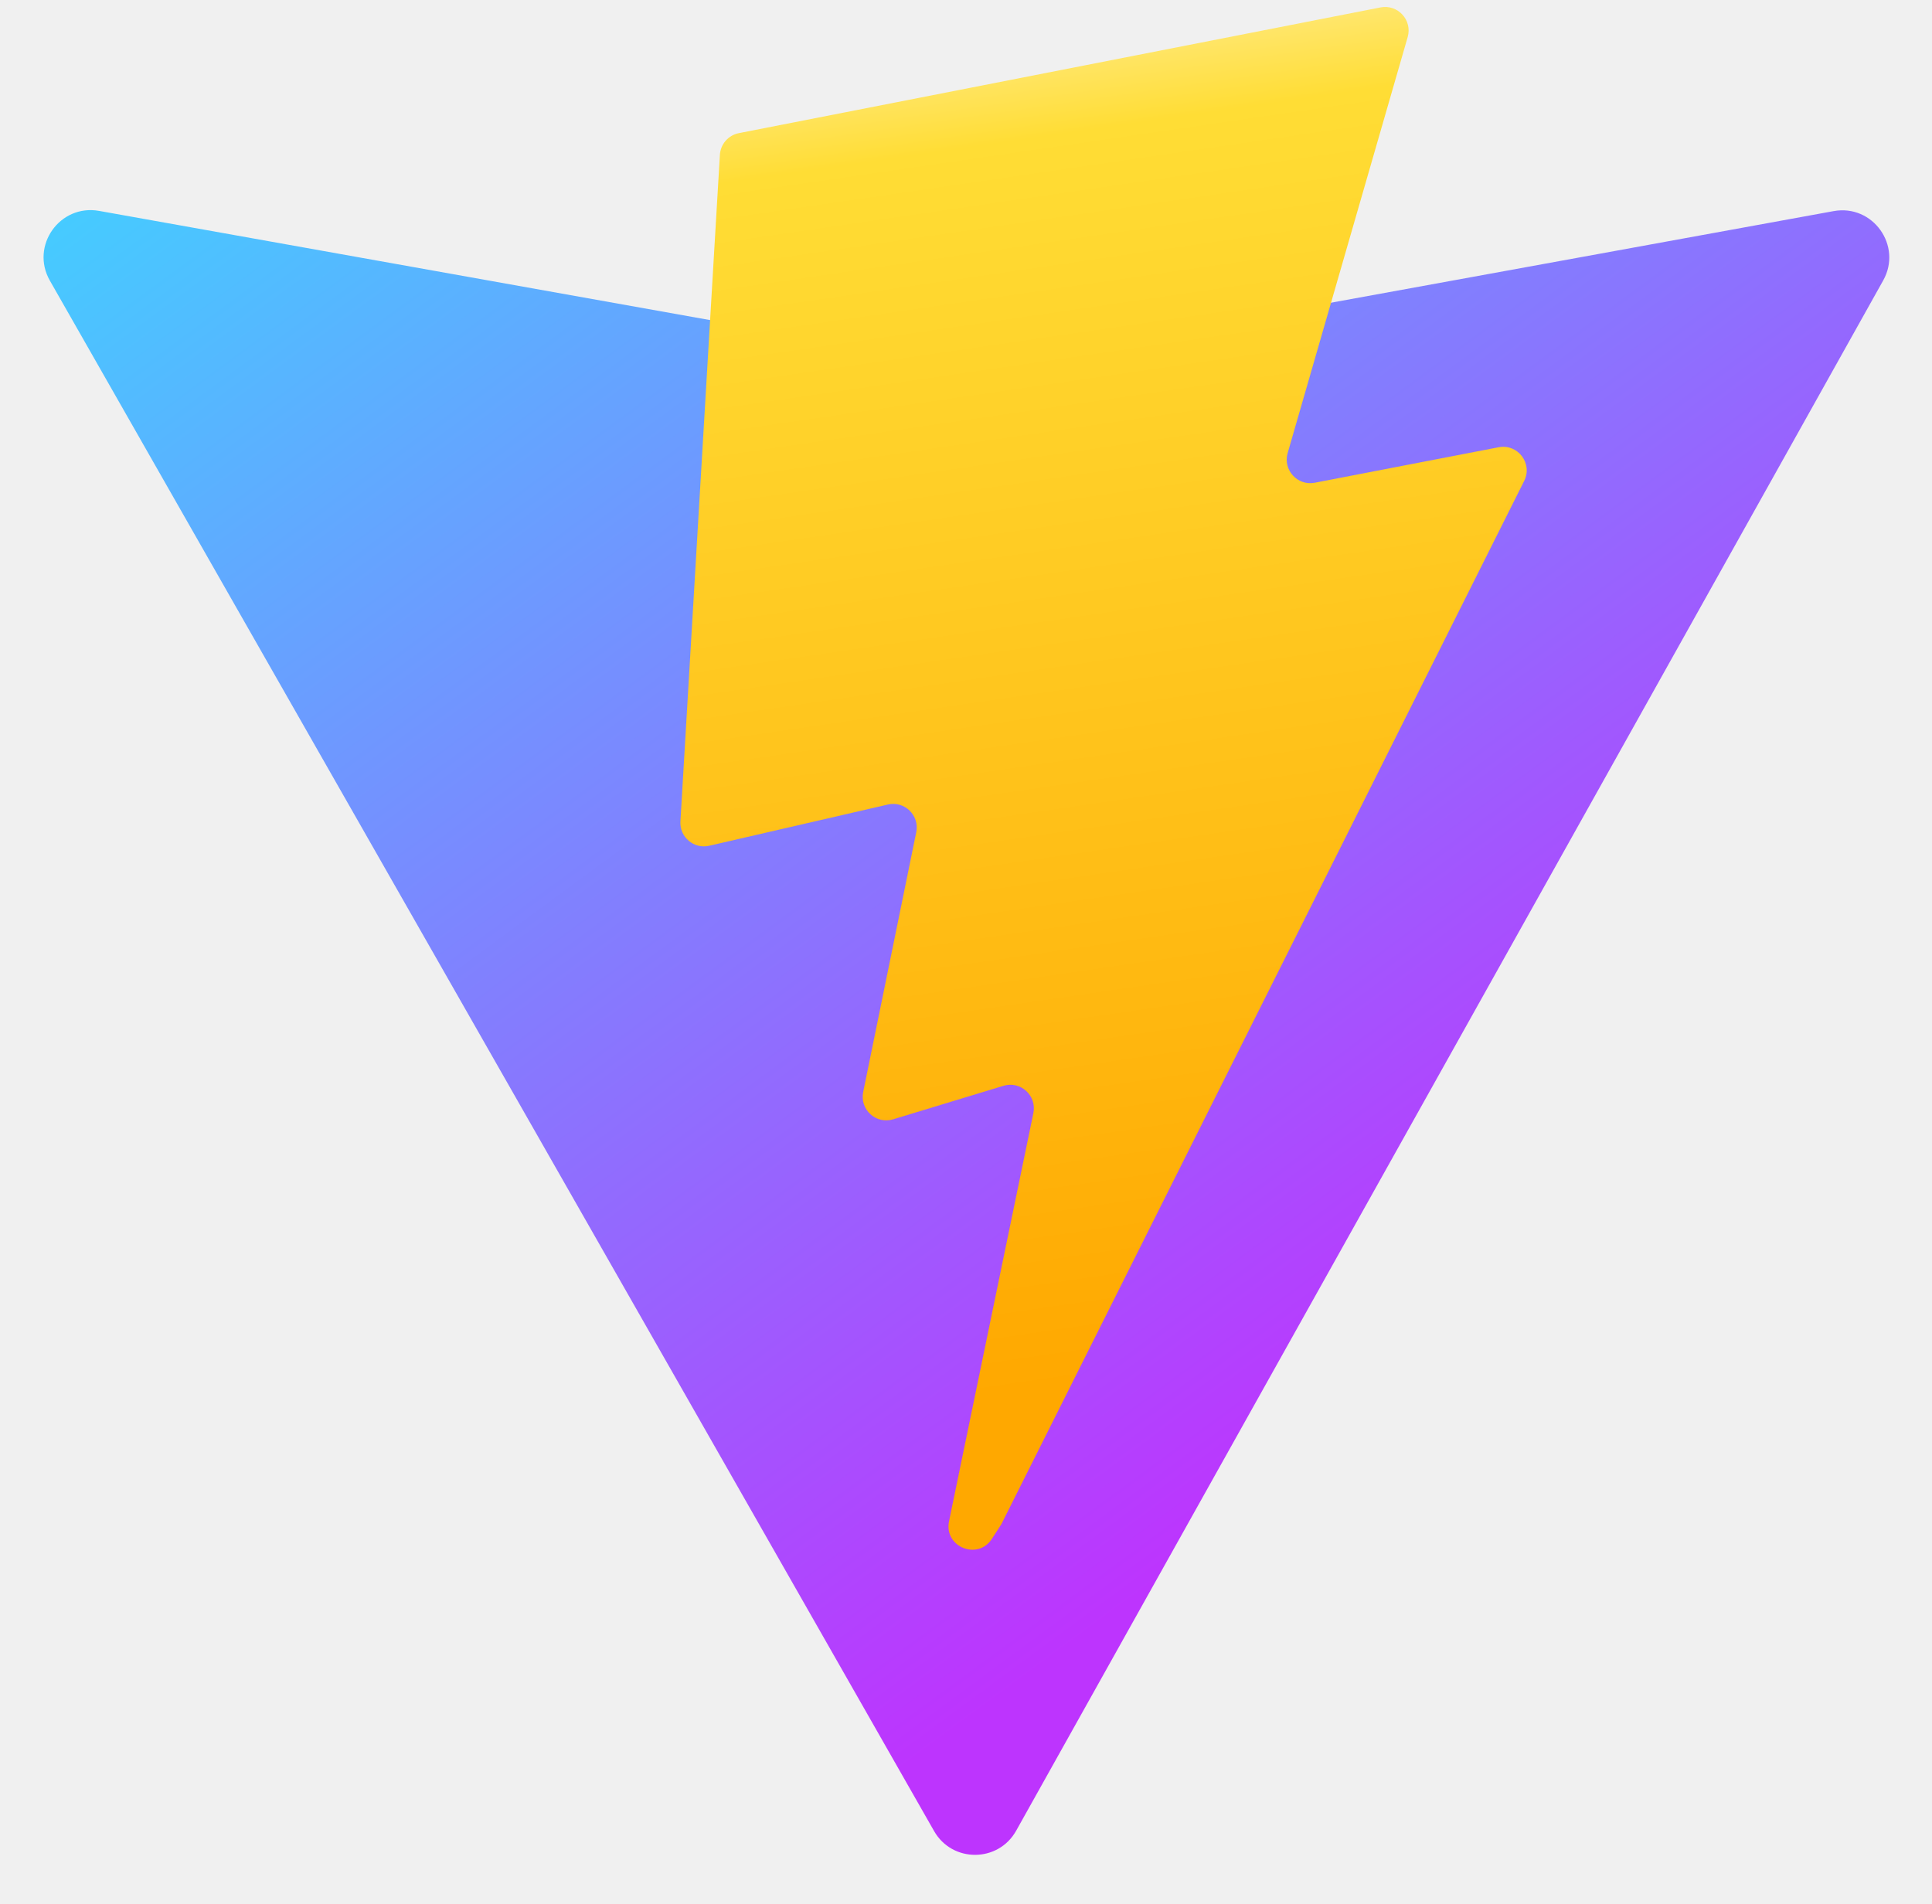
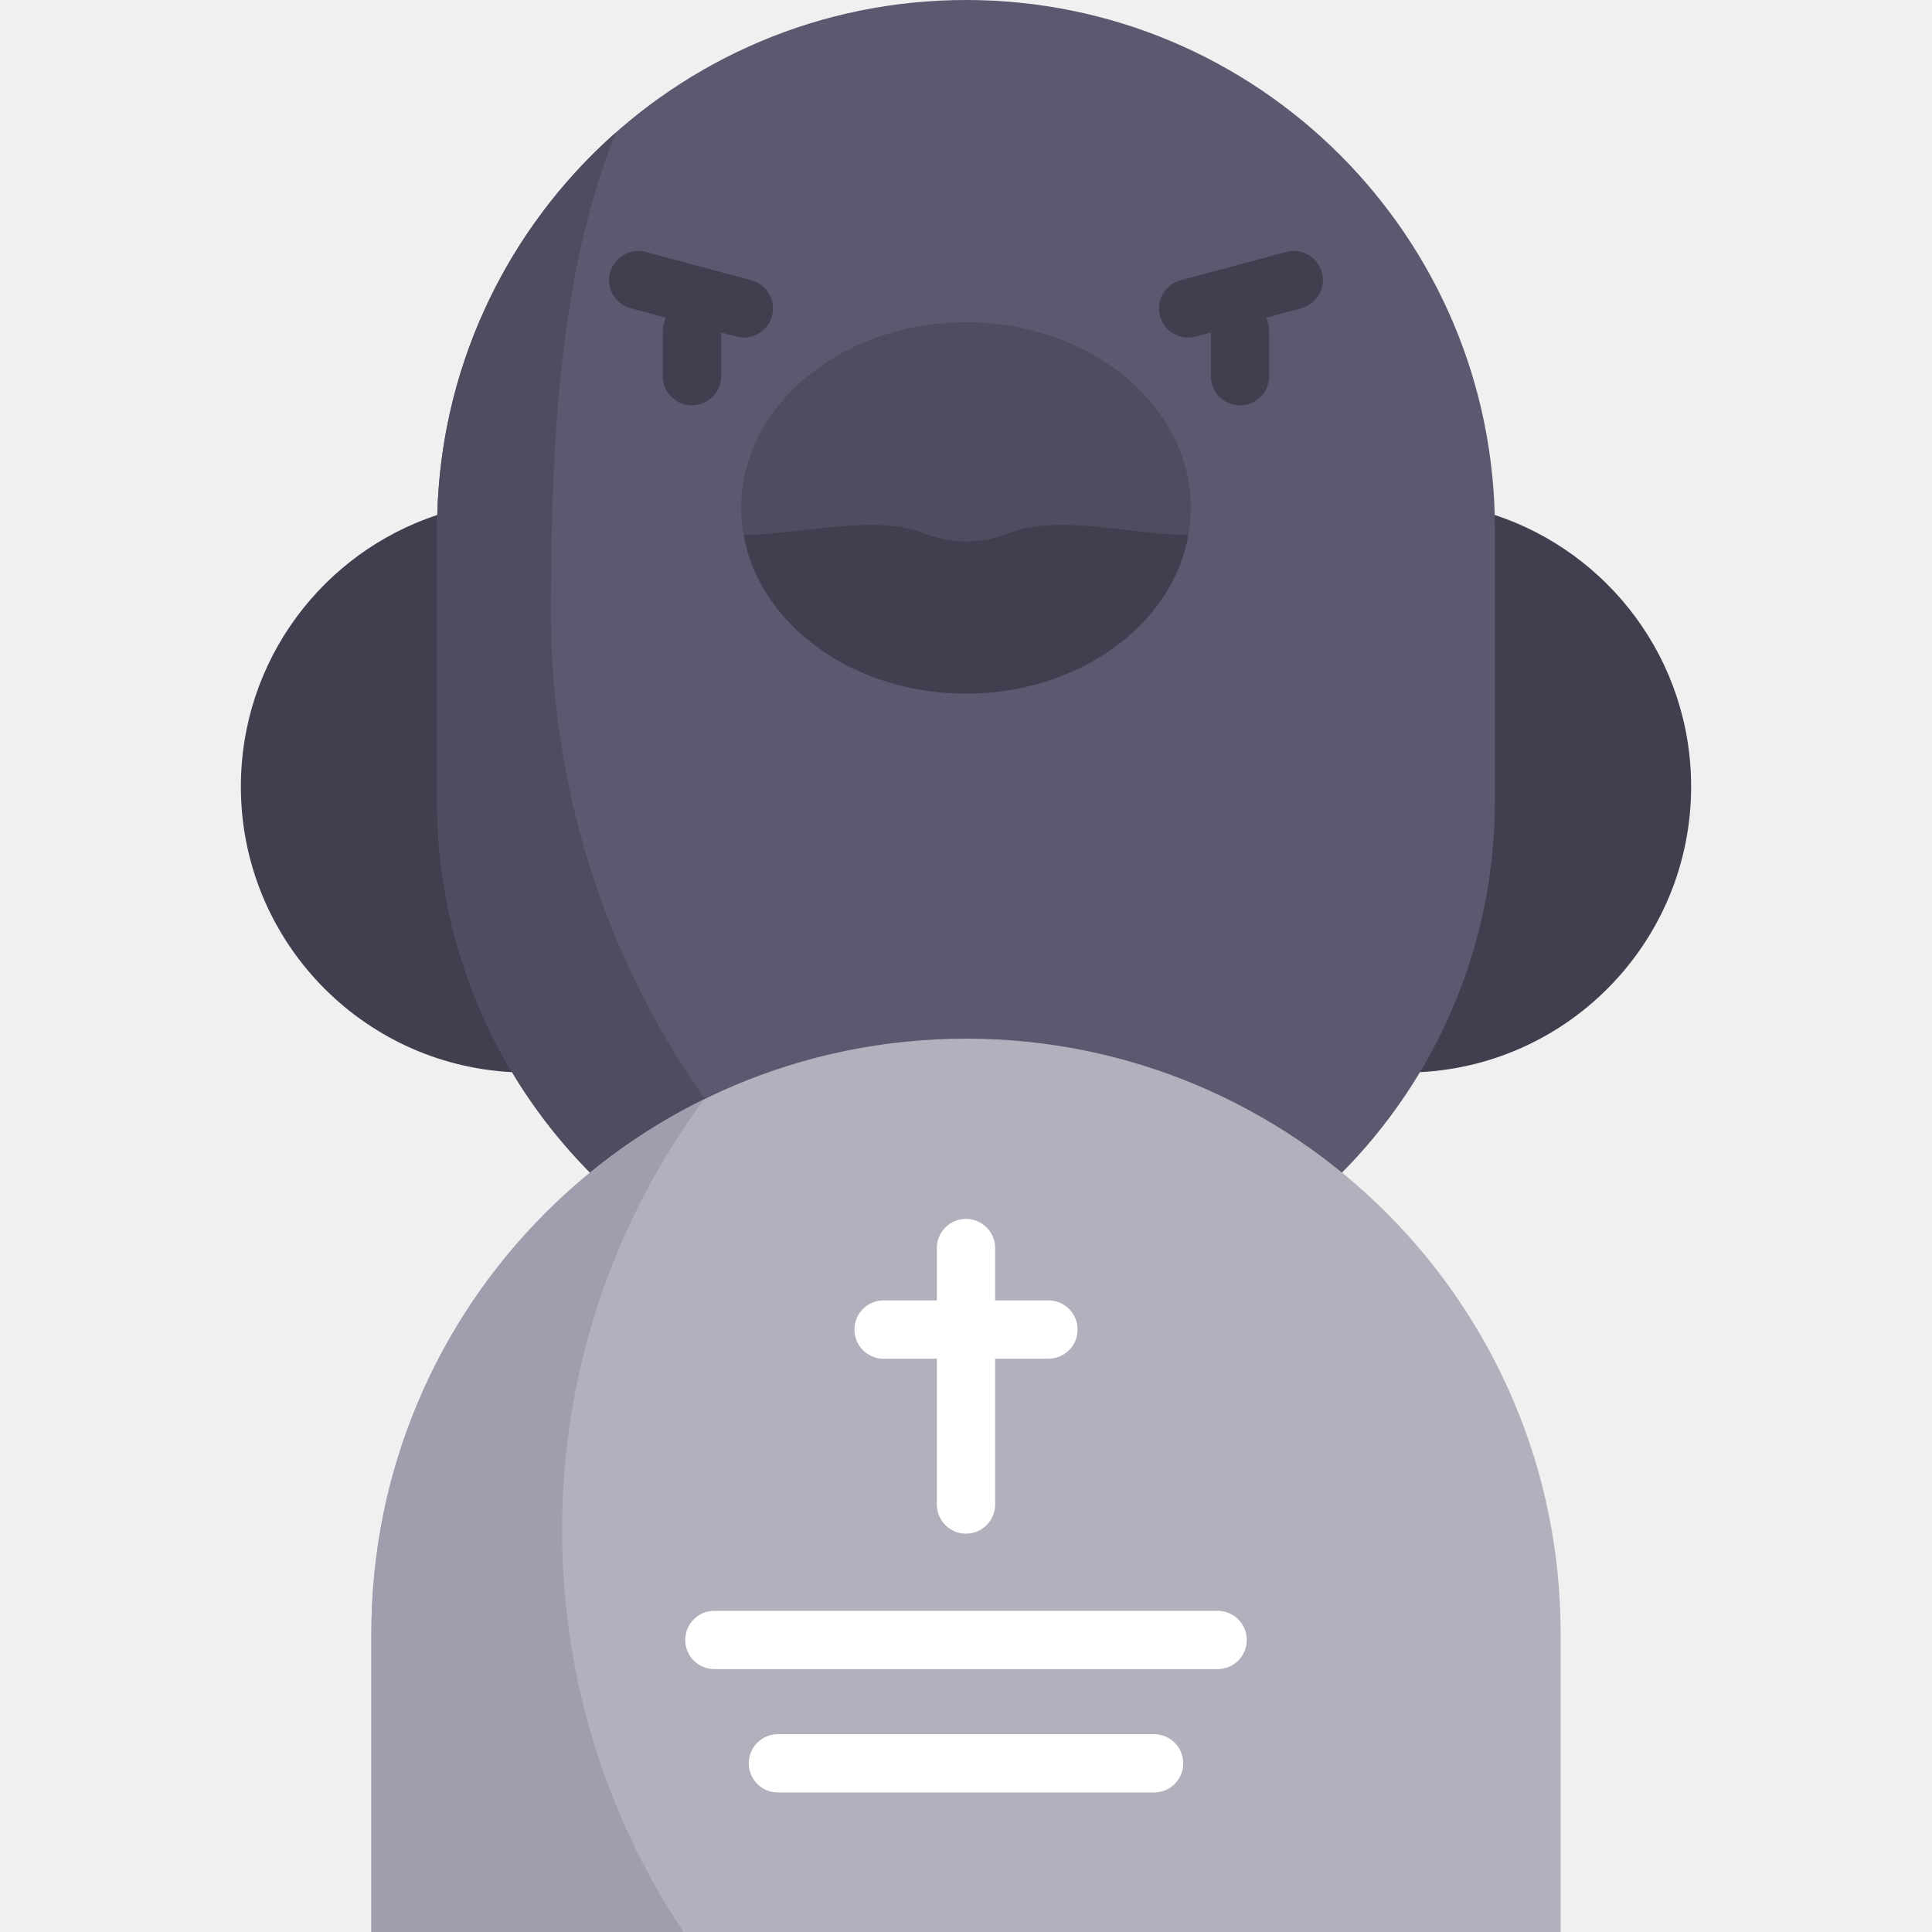
- <svg xmlns="http://www.w3.org/2000/svg" width="410" height="404" viewBox="0 0 410 404" fill="none">
-   <path d="M399.641 59.525L215.643 388.545C211.844 395.338 202.084 395.378 198.228 388.618L10.582 59.556C6.381 52.19 12.68 43.267 21.028 44.759L205.223 77.682C206.398 77.892 207.601 77.89 208.776 77.676L389.119 44.806C397.439 43.289 403.768 52.143 399.641 59.525Z" fill="url(#paint0_linear)" />
-   <path d="M292.965 1.574L156.801 28.255C154.563 28.694 152.906 30.59 152.771 32.866L144.395 174.33C144.198 177.662 147.258 180.248 150.51 179.498L188.42 170.749C191.967 169.931 195.172 173.055 194.443 176.622L183.18 231.775C182.422 235.487 185.907 238.661 189.532 237.56L212.947 230.446C216.577 229.344 220.065 232.527 219.297 236.242L201.398 322.875C200.278 328.294 207.486 331.249 210.492 326.603L212.5 323.5L323.454 102.072C325.312 98.365 322.108 94.137 318.036 94.923L279.014 102.454C275.347 103.161 272.227 99.746 273.262 96.158L298.731 7.867C299.767 4.273 296.636 0.855 292.965 1.574Z" fill="url(#paint1_linear)" />
-   <defs>
-     <linearGradient id="paint0_linear" x1="6" y1="33" x2="235" y2="344" gradientUnits="userSpaceOnUse">
-       <stop stop-color="#41D1FF" />
-       <stop offset="1" stop-color="#BD34FE" />
-     </linearGradient>
-     <linearGradient id="paint1_linear" x1="194.651" y1="8.818" x2="236.076" y2="292.989" gradientUnits="userSpaceOnUse">
-       <stop stop-color="#FFEA83" />
-       <stop offset="0.083" stop-color="#FFDD35" />
-       <stop offset="1" stop-color="#FFA800" />
-     </linearGradient>
-   </defs>
+ <svg xmlns="http://www.w3.org/2000/svg" id="Capa_1" enable-background="new 0 0 497 497" height="512" viewBox="0 0 497 497" width="512">
+   <g>
+     <path d="m365.283 275.805c38.857-1.985 69.753-34.119 69.753-73.47 0-32.578-21.184-60.192-50.522-69.865z" fill="#423e4f" />
+     <path d="m131.717 275.805c-38.857-1.985-69.753-34.119-69.753-73.47 0-32.578 21.184-60.192 50.522-69.865z" fill="#423e4f" />
+     <path d="m248.5 0c-75.145 0-136.061 60.917-136.061 136.061v69.901c0 75.145 60.917 136.061 136.061 136.061 75.145 0 136.061-60.917 136.061-136.061v-69.901c0-75.144-60.916-136.061-136.061-136.061z" fill="#5c586f" />
+     <path d="m191.298 137.69c4.107 23.057 28.155 40.745 57.202 40.745s53.095-17.688 57.202-40.745l-57.202-26.597z" fill="#423e4f" />
+     <path d="m306.332 130.658c0 2.394-.21 4.738-.631 7.031-15.946-.361-33.664-5.539-46.685-.401-6.791 2.674-14.243 2.674-21.034 0-13.021-5.138-30.739.04-46.685.401-.421-2.294-.631-4.637-.631-7.031 0-26.382 25.891-47.767 57.833-47.767s57.833 21.385 57.833 47.767z" fill="#4f4c5f" />
+     <g fill="#423e4f">
+       <path d="m193.292 72.095-27.166-7.279c-3.997-1.068-8.113 1.302-9.186 5.304-1.072 4.001 1.303 8.113 5.304 9.186l9.054 2.426c-.503 1.007-.793 2.14-.793 3.343v11.702c0 4.142 3.358 7.5 7.5 7.5s7.5-3.358 7.5-7.5v-11.239l3.905 1.046c.65.174 1.303.257 1.946.257 3.311 0 6.342-2.21 7.24-5.561 1.071-4-1.303-8.113-5.304-9.185z" />
+       <path d="m340.059 70.12c-1.072-4.001-5.186-6.374-9.186-5.304l-27.166 7.279c-4.001 1.072-6.375 5.185-5.304 9.186.898 3.351 3.928 5.561 7.24 5.561.643 0 1.296-.083 1.946-.257l3.905-1.046v11.238c0 4.142 3.358 7.5 7.5 7.5s7.5-3.358 7.5-7.5v-11.703c0-1.203-.29-2.335-.793-3.343l9.054-2.426c4.001-1.072 6.376-5.184 5.304-9.185z" />
+     </g>
+     <path d="m141.717 157.425c0-45.782 2.548-88.266 16.722-123.342-28.207 24.93-46 61.374-46 101.979v69.9c0 73.498 58.28 133.375 131.146 135.963-61.203-38.599-101.868-106.796-101.868-184.5z" fill="#4f4c5f" />
+     <path d="m248.5 267.19c-84.481 0-152.966 68.485-152.966 152.966v76.844h305.932v-76.844c0-84.48-68.485-152.966-152.966-152.966z" fill="#b2b0bc" />
+     <g>
+       <path d="m313.228 429.372h-129.456c-4.142 0-7.5-3.358-7.5-7.5s3.358-7.5 7.5-7.5h129.457c4.142 0 7.5 3.358 7.5 7.5s-3.359 7.5-7.501 7.5z" fill="#fff" />
+     </g>
+     <g>
+       <path d="m296.884 461.11h-96.769c-4.142 0-7.5-3.358-7.5-7.5s3.358-7.5 7.5-7.5h96.769c4.142 0 7.5 3.358 7.5 7.5s-3.358 7.5-7.5 7.5z" fill="#fff" />
+     </g>
+     <path d="m269.705 334.523h-13.705v-13.466c0-4.142-3.358-7.5-7.5-7.5s-7.5 3.358-7.5 7.5v13.466h-13.705c-4.142 0-7.5 3.358-7.5 7.5s3.358 7.5 7.5 7.5h13.705v37.505c0 4.142 3.358 7.5 7.5 7.5s7.5-3.358 7.5-7.5v-37.505h13.705c4.142 0 7.5-3.358 7.5-7.5s-3.358-7.5-7.5-7.5z" fill="#fff" />
+     <path d="m144.594 393.669c0-41.534 13.589-79.891 36.555-110.88-50.708 24.909-85.615 77.058-85.615 137.368v76.843h80.306c-19.734-29.577-31.246-65.108-31.246-103.331z" fill="#a19dae" />
+   </g>
</svg>
